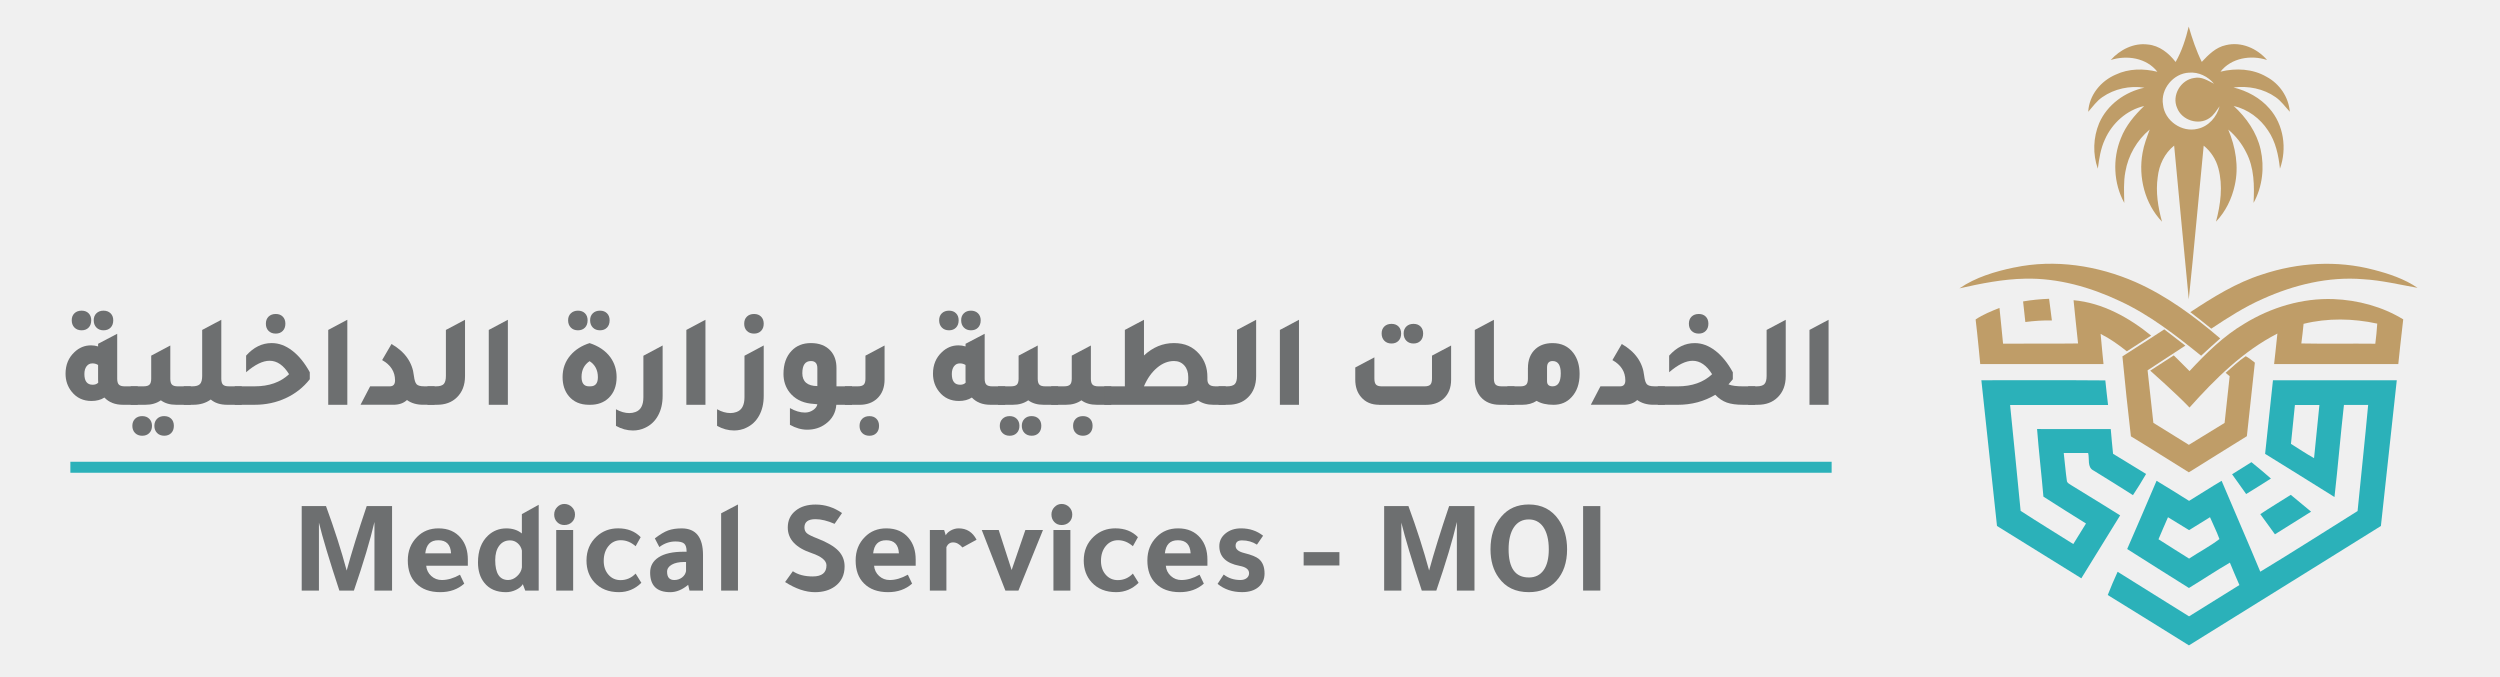
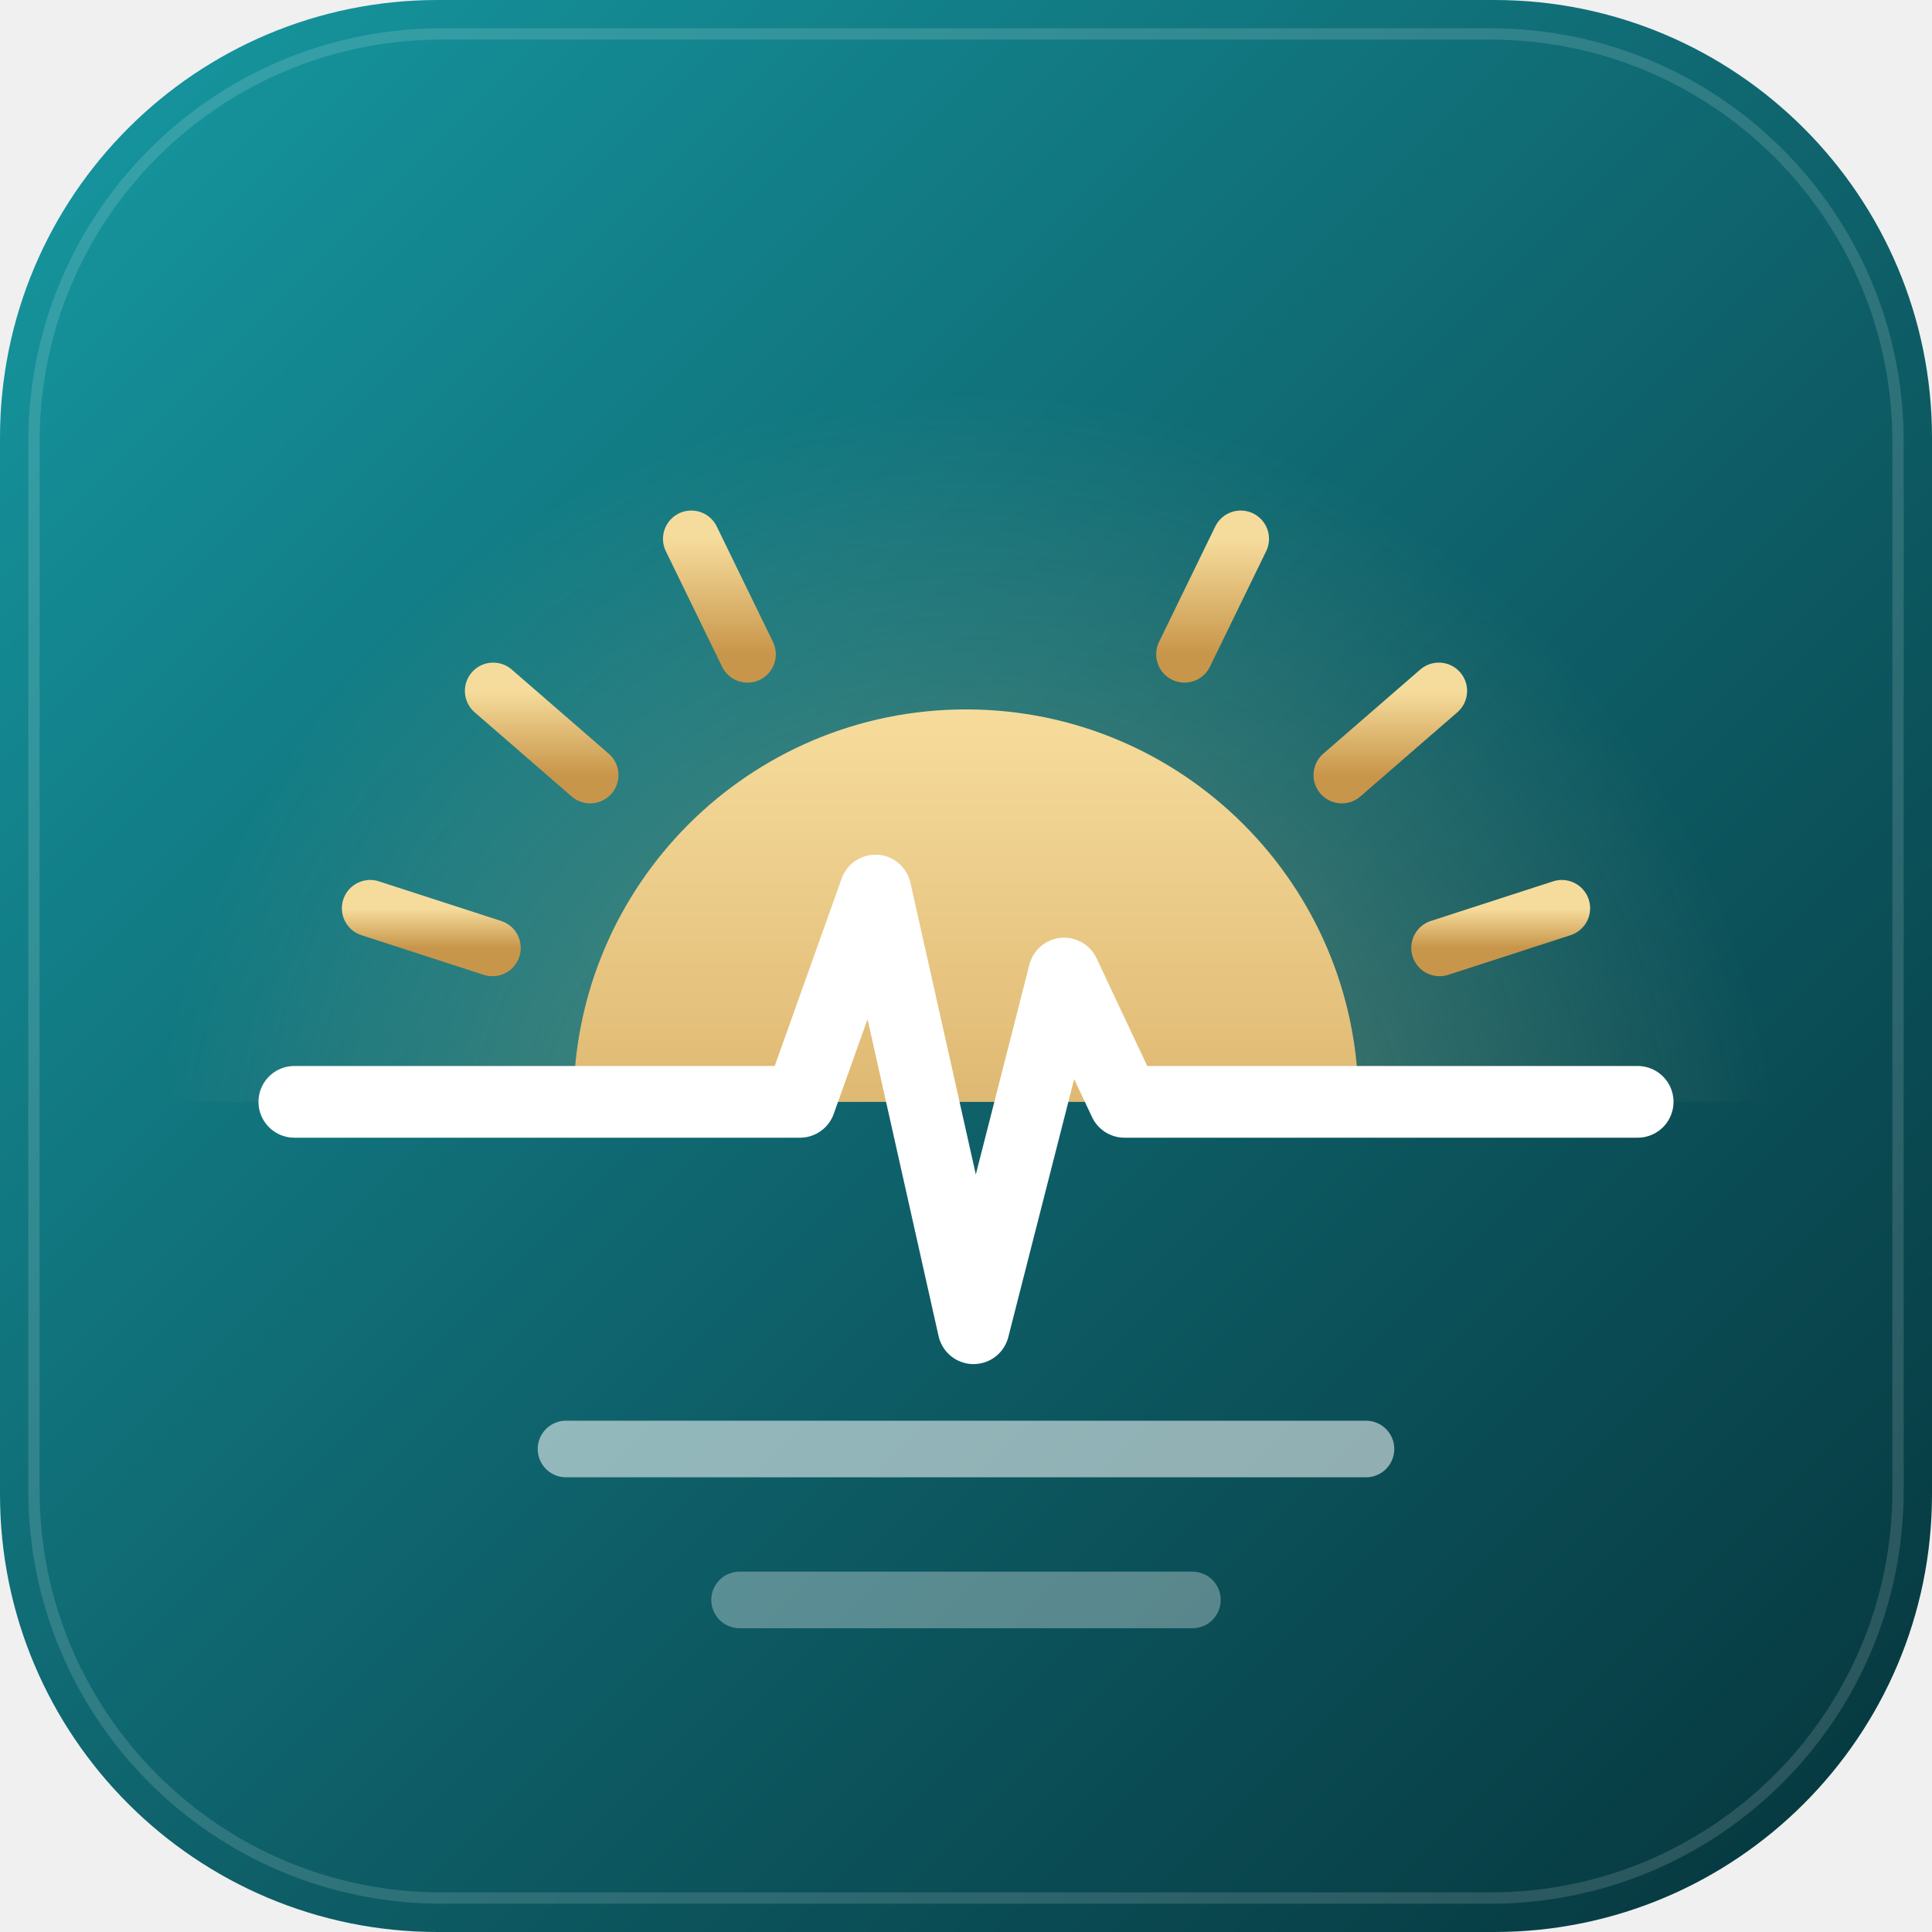
- <svg xmlns="http://www.w3.org/2000/svg" id="Layer_1" data-name="Layer 1" viewBox="0 0 1055 285.36">
+ <svg xmlns="http://www.w3.org/2000/svg" viewBox="0 0 512 512" width="512" height="512">
  <defs>
-     <style>
-       .cls-1 {
-         fill: none;
-       }
- 
-       .cls-2 {
-         fill: #bf9d68;
-       }
- 
-       .cls-3 {
-         fill: #6d6f70;
-       }
- 
-       .cls-4 {
-         clip-path: url(#clippath);
-       }
- 
-       .cls-5 {
-         fill: #2bb1b9;
-       }
-     </style>
-     <clipPath id="clippath">
-       <rect class="cls-1" width="1055" height="285.36" />
+     <linearGradient id="mrBg" x1="0" y1="0" x2="1" y2="1">
+       <stop offset="0" stop-color="#169AA3" />
+       <stop offset=".55" stop-color="#0E5F68" />
+       <stop offset="1" stop-color="#06343B" />
+     </linearGradient>
+     <linearGradient id="mrSun" x1="0" y1="0" x2="0" y2="1">
+       <stop offset="0" stop-color="#F6DC9C" />
+       <stop offset="1" stop-color="#C8964A" />
+     </linearGradient>
+     <radialGradient id="mrGlow" cx=".5" cy=".57" r=".5">
+       <stop offset="0" stop-color="#F6DC9C" stop-opacity=".35" />
+       <stop offset="1" stop-color="#F6DC9C" stop-opacity="0" />
+     </radialGradient>
+     <clipPath id="mrAbove">
+       <rect x="0" y="0" width="512" height="292" />
    </clipPath>
  </defs>
-   <g class="cls-4">
-     <path class="cls-3" d="M52.68,163.03h5.45v7.79h-6.23c-3.3,0-5.92-1.02-7.84-3.06-1.48.97-3.3,1.45-5.45,1.45-3.49,0-6.27-1.3-8.34-3.89-1.74-2.15-2.61-4.69-2.61-7.62,0-3.71,1.24-6.73,3.73-9.07,2-1.93,4.34-2.89,7.01-2.89,1,0,2,.15,3,.45v-1.11l8.06-4.23v18.97c0,1.19.24,2.02.72,2.5.48.48,1.32.72,2.51.72M34.44,139.39c-1.26,0-2.27-.39-3.03-1.17-.76-.78-1.14-1.8-1.14-3.06s.38-2.21,1.14-2.95c.76-.74,1.77-1.11,3.03-1.11s2.21.37,2.95,1.11c.74.74,1.11,1.72,1.11,2.95,0,1.3-.37,2.33-1.11,3.09-.74.76-1.73,1.14-2.95,1.14M41.39,154.02c-.71-.45-1.5-.67-2.39-.67-1.04,0-1.86.41-2.47,1.22-.61.82-.92,1.91-.92,3.28,0,3.01,1.17,4.51,3.5,4.51,1.04,0,1.82-.3,2.34-.89-.04-.3-.06-.74-.06-1.33v-6.12ZM43.67,139.39c-1.22,0-2.22-.39-2.98-1.17-.76-.78-1.14-1.8-1.14-3.06s.38-2.21,1.14-2.95c.76-.74,1.75-1.11,2.98-1.11s2.22.37,2.98,1.11c.76.74,1.14,1.72,1.14,2.95,0,1.3-.37,2.33-1.11,3.09-.74.76-1.74,1.14-3,1.14" />
-     <path class="cls-3" d="M75.1,163.03h5.4v7.79h-6.17c-2.6,0-4.75-.63-6.45-1.89-1.78,1.26-3.95,1.89-6.51,1.89h-6.23v-7.79h5.45c1.19,0,2.02-.24,2.5-.72.48-.48.72-1.32.72-2.5v-9.73l8.06-4.28v14.02c0,1.19.23,2.02.7,2.5.46.48,1.31.72,2.53.72M60.02,175.6c1.22,0,2.22.38,2.98,1.14.76.76,1.14,1.75,1.14,2.98s-.38,2.27-1.14,3.03c-.76.76-1.76,1.14-2.98,1.14s-2.27-.39-3.03-1.17c-.76-.78-1.14-1.78-1.14-3s.38-2.22,1.14-2.98c.76-.76,1.77-1.14,3.03-1.14M69.31,175.6c1.22,0,2.2.37,2.95,1.11.74.74,1.11,1.74,1.11,3s-.37,2.27-1.11,3.03c-.74.76-1.72,1.14-2.95,1.14s-2.27-.39-3.03-1.17c-.76-.78-1.14-1.78-1.14-3s.38-2.22,1.14-2.98c.76-.76,1.77-1.14,3.03-1.14" />
-     <path class="cls-3" d="M96.62,163.03h5.39v7.79h-6.17c-2.86,0-5.16-.74-6.9-2.23-2.04,1.49-4.51,2.23-7.4,2.23h-4v-7.79h3.61c1.56,0,2.64-.32,3.25-.97.61-.65.92-1.79.92-3.42v-19.41l8.07-4.28v24.86c0,1.19.23,2.02.7,2.5.46.48,1.31.72,2.53.72" />
-     <path class="cls-3" d="M99.07,170.82v-7.79h8.4c6.05,0,10.88-1.7,14.52-5.12-2.33-3.78-5.08-5.67-8.23-5.67-2.86,0-6.16,1.61-9.9,4.84v-7.01c3.15-3.52,6.73-5.29,10.74-5.29h.11c2.97,0,5.84,1.07,8.62,3.2,2.78,2.13,5.25,5.17,7.4,9.1v2.95c-2.71,3.45-6.08,6.11-10.12,7.98-4.04,1.87-8.43,2.81-13.18,2.81h-8.34ZM116.37,140.78c-1.26,0-2.27-.38-3.03-1.14-.76-.76-1.14-1.77-1.14-3.03s.38-2.26,1.14-3c.76-.74,1.77-1.11,3.03-1.11s2.21.37,2.95,1.11c.74.74,1.11,1.74,1.11,3s-.37,2.27-1.11,3.03c-.74.76-1.73,1.14-2.95,1.14" />
-     <polygon class="cls-3" points="138.51 170.82 138.51 139.23 146.57 134.94 146.57 170.82 138.51 170.82" />
-     <path class="cls-3" d="M152.14,170.82l4.06-7.79h8.29c1.48,0,2.22-.83,2.22-2.5,0-3.67-1.82-6.53-5.45-8.57l3.95-6.79c5.71,3.3,8.86,7.79,9.46,13.46.22,1.78.6,2.96,1.14,3.53.54.57,1.59.86,3.14.86h4.45v7.79h-4.84c-2.71,0-4.99-.67-6.84-2-1.37,1.33-3.28,2-5.73,2h-13.85Z" />
-     <path class="cls-3" d="M180.39,170.82v-7.79h3.61c1.56,0,2.64-.32,3.25-.97.61-.65.92-1.79.92-3.42v-19.41l8.07-4.28v23.75c0,3.78-1.15,6.79-3.45,9.01-2.12,2.08-4.91,3.11-8.4,3.11h-4Z" />
-     <polygon class="cls-3" points="206.26 170.82 206.26 139.23 214.32 134.94 214.32 170.82 206.26 170.82" />
-     <path class="cls-3" d="M248.53,170.82c-3.64,0-6.47-1.23-8.51-3.67-1.74-2.11-2.61-4.78-2.61-8.01,0-3.6,1.13-6.69,3.39-9.29,2-2.3,4.67-3.99,8.01-5.06,3.86,1.26,6.79,3.26,8.79,6.01,1.74,2.45,2.61,5.23,2.61,8.34,0,3.74-1.13,6.69-3.39,8.84-2,1.89-4.58,2.84-7.73,2.84h-.55ZM243.91,139.39c-1.26,0-2.27-.39-3.03-1.17-.76-.78-1.14-1.8-1.14-3.06s.39-2.21,1.17-2.95c.78-.74,1.78-1.11,3-1.11s2.21.37,2.95,1.11c.74.74,1.11,1.72,1.11,2.95,0,1.3-.37,2.33-1.11,3.09-.74.76-1.73,1.14-2.95,1.14M248.53,163.03h.61c2.11,0,3.17-1.28,3.17-3.84,0-3-1.17-5.27-3.51-6.78-2.26,1.52-3.39,3.74-3.39,6.67,0,2.63,1.04,3.95,3.12,3.95M253.2,139.39c-1.26,0-2.27-.39-3.03-1.17-.76-.78-1.14-1.8-1.14-3.06s.38-2.21,1.14-2.95c.76-.74,1.77-1.11,3.03-1.11s2.2.37,2.95,1.11c.74.74,1.11,1.72,1.11,2.95,0,1.3-.37,2.33-1.11,3.09-.74.76-1.72,1.14-2.95,1.14" />
-     <path class="cls-3" d="M279.63,167.09c0,3.19-.65,5.96-1.95,8.32-1.3,2.35-3.13,4.07-5.51,5.15-1.56.74-3.25,1.11-5.06,1.11-2.45,0-4.84-.65-7.17-1.95v-7.01c1.93,1.07,3.8,1.61,5.62,1.61.93,0,1.78-.15,2.56-.44,2.26-.78,3.39-2.86,3.39-6.23v-17.52l8.12-4.34v21.3Z" />
-     <polygon class="cls-3" points="289.64 170.82 289.64 139.23 297.7 134.94 297.7 170.82 289.64 170.82" />
-     <path class="cls-3" d="M322.29,167.09c0,3.19-.65,5.96-1.95,8.32-1.3,2.35-3.13,4.07-5.51,5.14-1.56.74-3.25,1.11-5.06,1.11-2.45,0-4.84-.65-7.17-1.95v-7.01c1.93,1.08,3.8,1.61,5.62,1.61.93,0,1.78-.15,2.56-.44,2.26-.78,3.39-2.86,3.39-6.23v-17.52l8.12-4.34v21.3ZM318.22,140.78c-1.26,0-2.27-.38-3.03-1.14-.76-.76-1.14-1.77-1.14-3.03s.38-2.26,1.14-3c.76-.74,1.77-1.11,3.03-1.11s2.2.37,2.95,1.11c.74.74,1.12,1.74,1.12,3s-.37,2.27-1.12,3.03c-.74.76-1.72,1.14-2.95,1.14" />
-     <path class="cls-3" d="M359.55,170.82h-6.62c-.26,3.34-1.74,6.01-4.45,8.01-2.22,1.67-4.84,2.5-7.84,2.5-2.41,0-4.84-.68-7.29-2.06v-7.06c2.22,1.26,4.34,1.89,6.34,1.89,1.26,0,2.41-.35,3.45-1.06,1.04-.7,1.63-1.52,1.78-2.45-.82-.04-1.8-.13-2.95-.28-3.71-.48-6.62-2.04-8.73-4.67-1.74-2.22-2.61-4.84-2.61-7.84,0-4.15,1.15-7.41,3.45-9.79,2.04-2.15,4.75-3.23,8.12-3.23,3.56,0,6.32,1.08,8.29,3.23,1.67,1.86,2.5,4.28,2.5,7.29v7.73h6.56v7.79ZM344.92,155.36c0-2-.91-3-2.72-3-2.41,0-3.62,1.72-3.62,5.17s2.11,5.39,6.34,5.39v-7.56Z" />
-     <path class="cls-3" d="M356.55,170.82v-7.79h5.45c1.19,0,2.02-.24,2.5-.72.48-.48.72-1.32.72-2.5v-9.73l8.07-4.28v14.35c0,3.45-1.08,6.16-3.23,8.12-1.89,1.7-4.32,2.56-7.29,2.56h-6.23ZM366.9,183.89c-1.26,0-2.27-.38-3.03-1.14-.76-.76-1.14-1.77-1.14-3.03s.38-2.26,1.14-3c.76-.74,1.77-1.11,3.03-1.11s2.21.37,2.95,1.11c.74.74,1.11,1.74,1.11,3s-.37,2.27-1.11,3.03c-.74.76-1.73,1.14-2.95,1.14" />
-     <path class="cls-3" d="M418.74,163.03h5.45v7.79h-6.23c-3.3,0-5.92-1.02-7.84-3.06-1.48.97-3.3,1.45-5.45,1.45-3.49,0-6.27-1.3-8.34-3.89-1.74-2.15-2.61-4.69-2.61-7.62,0-3.71,1.24-6.73,3.73-9.07,2-1.93,4.34-2.89,7.01-2.89,1,0,2,.15,3,.45v-1.11l8.07-4.23v18.97c0,1.19.24,2.02.72,2.5.48.48,1.32.72,2.51.72M400.49,139.39c-1.26,0-2.27-.39-3.03-1.17-.76-.78-1.14-1.8-1.14-3.06s.38-2.21,1.14-2.95c.76-.74,1.77-1.11,3.03-1.11s2.21.37,2.95,1.11c.74.74,1.11,1.72,1.11,2.95,0,1.3-.37,2.33-1.11,3.09-.74.76-1.73,1.14-2.95,1.14M407.45,154.02c-.7-.45-1.5-.67-2.39-.67-1.04,0-1.86.41-2.47,1.22-.62.82-.92,1.91-.92,3.28,0,3.01,1.17,4.51,3.5,4.51,1.04,0,1.82-.3,2.34-.89-.04-.3-.06-.74-.06-1.33v-6.12ZM409.73,139.39c-1.22,0-2.21-.39-2.98-1.17-.76-.78-1.14-1.8-1.14-3.06s.38-2.21,1.14-2.95c.76-.74,1.75-1.11,2.98-1.11s2.21.37,2.98,1.11c.76.74,1.14,1.72,1.14,2.95,0,1.3-.37,2.33-1.11,3.09s-1.74,1.14-3,1.14" />
-     <path class="cls-3" d="M441.15,163.03h5.39v7.79h-6.17c-2.6,0-4.75-.63-6.45-1.89-1.78,1.26-3.95,1.89-6.51,1.89h-6.23v-7.79h5.45c1.19,0,2.02-.24,2.5-.72.48-.48.72-1.32.72-2.5v-9.73l8.07-4.28v14.02c0,1.19.23,2.02.7,2.5.46.48,1.31.72,2.53.72M426.08,175.6c1.22,0,2.22.38,2.98,1.14.76.76,1.14,1.75,1.14,2.98s-.38,2.27-1.14,3.03c-.76.76-1.76,1.14-2.98,1.14s-2.27-.39-3.03-1.17c-.76-.78-1.14-1.78-1.14-3s.38-2.22,1.14-2.98,1.77-1.14,3.03-1.14M435.37,175.6c1.22,0,2.2.37,2.95,1.11.74.74,1.11,1.74,1.11,3s-.37,2.27-1.11,3.03c-.74.76-1.72,1.14-2.95,1.14s-2.27-.39-3.03-1.17c-.76-.78-1.14-1.78-1.14-3s.38-2.22,1.14-2.98c.76-.76,1.77-1.14,3.03-1.14" />
-     <path class="cls-3" d="M463.57,163.03h5.4v7.79h-6.17c-2.6,0-4.75-.63-6.45-1.89-1.78,1.26-3.95,1.89-6.51,1.89h-6.23v-7.79h5.45c1.19,0,2.02-.24,2.5-.72.48-.48.72-1.32.72-2.5v-9.73l8.07-4.28v14.02c0,1.19.23,2.02.7,2.5.46.48,1.31.72,2.53.72M457.01,175.6c1.22,0,2.2.37,2.95,1.11.74.74,1.11,1.74,1.11,3s-.37,2.27-1.11,3.03c-.74.76-1.72,1.14-2.95,1.14s-2.27-.38-3.03-1.14c-.76-.76-1.14-1.77-1.14-3.03s.38-2.26,1.14-3c.76-.74,1.77-1.11,3.03-1.11" />
-     <path class="cls-3" d="M517.24,163.03v7.79h-5.28c-2.45,0-4.58-.61-6.4-1.84-1.67,1.22-3.76,1.84-6.29,1.84h-33.26v-7.79h8.68v-23.81l8.07-4.28v15.07c3.75-3.49,7.95-5.23,12.63-5.23s8.03,1.56,10.74,4.67c2.26,2.63,3.39,5.84,3.39,9.62v1.06c0,1.93,1.08,2.89,3.23,2.89h4.51ZM499,163.03c1.04,0,1.7-.18,2-.56.3-.37.44-1.24.44-2.61v-.78c0-2-.56-3.62-1.67-4.87-1.11-1.24-2.56-1.86-4.34-1.86-2.52,0-4.91.95-7.17,2.86-2.26,1.91-4.1,4.51-5.51,7.81h16.24Z" />
-     <path class="cls-3" d="M514.24,170.82v-7.79h3.61c1.56,0,2.64-.32,3.25-.97.61-.65.92-1.79.92-3.42v-19.41l8.07-4.28v23.75c0,3.78-1.15,6.79-3.45,9.01-2.12,2.08-4.91,3.11-8.4,3.11h-4Z" />
-     <polygon class="cls-3" points="540.11 170.82 540.11 139.23 548.17 134.94 548.17 170.82 540.11 170.82" />
-     <path class="cls-3" d="M581.99,170.82c-3.23,0-5.77-1.09-7.62-3.28-1.63-1.89-2.45-4.34-2.45-7.34v-5.12l8.07-4.28v8.96c0,1.22.23,2.08.7,2.56.46.48,1.29.72,2.47.72h17.97c1.19,0,2.01-.24,2.47-.72.46-.48.7-1.33.7-2.56v-9.68l8.07-4.28v14.41c0,3.45-1.08,6.14-3.23,8.07-1.89,1.71-4.32,2.56-7.29,2.56h-19.86ZM587.22,144.96c-1.26,0-2.27-.39-3.03-1.17-.76-.78-1.14-1.8-1.14-3.06s.38-2.21,1.14-2.95c.76-.74,1.77-1.11,3.03-1.11s2.21.37,2.95,1.11c.74.74,1.11,1.72,1.11,2.95,0,1.3-.37,2.33-1.11,3.09-.74.76-1.72,1.14-2.95,1.14M596.51,144.96c-1.26,0-2.27-.39-3.03-1.17-.76-.78-1.14-1.8-1.14-3.06s.38-2.21,1.14-2.95c.76-.74,1.77-1.11,3.03-1.11s2.2.37,2.95,1.11c.74.74,1.11,1.72,1.11,2.95,0,1.3-.37,2.33-1.11,3.09s-1.72,1.14-2.95,1.14" />
-     <path class="cls-3" d="M632.88,170.82c-3.41,0-6.08-1.09-8.01-3.28-1.67-1.93-2.51-4.39-2.51-7.4v-20.91l8.07-4.28v24.86c0,1.19.24,2.02.73,2.5.48.48,1.31.72,2.5.72h5.45v7.79h-6.23Z" />
-     <path class="cls-3" d="M644.79,155.3c0-3.41,1.06-6.08,3.17-8.01,1.85-1.67,4.26-2.5,7.23-2.5,3.74,0,6.65,1.37,8.73,4.12,1.78,2.34,2.67,5.3,2.67,8.9,0,4.12-1.13,7.38-3.39,9.79-1.96,2.15-4.51,3.23-7.62,3.23-2.93,0-5.3-.56-7.12-1.67-1.67,1.11-3.71,1.67-6.12,1.67h-6.23v-7.79h5.45c1.19,0,2.02-.24,2.5-.72.48-.48.72-1.32.72-2.5v-4.5ZM652.85,160.86c0,1.45.78,2.17,2.34,2.17,2.3,0,3.45-1.83,3.45-5.5,0-3.45-1.15-5.17-3.45-5.17-1.56,0-2.34.91-2.34,2.72v5.79Z" />
-     <path class="cls-3" d="M671.32,170.82l4.06-7.79h8.29c1.48,0,2.22-.83,2.22-2.5,0-3.67-1.82-6.53-5.45-8.57l3.95-6.79c5.71,3.3,8.86,7.79,9.46,13.46.22,1.78.6,2.96,1.14,3.53.54.57,1.59.86,3.14.86h4.45v7.79h-4.84c-2.71,0-4.99-.67-6.84-2-1.37,1.33-3.28,2-5.73,2h-13.85Z" />
-     <path class="cls-3" d="M735.68,163.03h5.01v7.79h-5.06c-2.85,0-5.16-.31-6.92-.94-1.76-.63-3.38-1.72-4.87-3.28-4.71,2.82-10.01,4.23-15.91,4.23h-8.34v-7.79h8.4c6.05,0,10.88-1.7,14.52-5.12-2.34-3.78-5.08-5.67-8.23-5.67-2.86,0-6.16,1.61-9.9,4.84v-7.01c3.15-3.52,6.73-5.29,10.74-5.29h.11c2.97,0,5.84,1.07,8.62,3.2,2.78,2.13,5.25,5.17,7.4,9.1v2.95c-.63.78-1.24,1.5-1.83,2.17,1.3.56,3.39.83,6.28.83M716.88,140.78c-1.26,0-2.27-.38-3.03-1.14-.76-.76-1.14-1.77-1.14-3.03s.38-2.26,1.14-3c.76-.74,1.77-1.11,3.03-1.11s2.21.37,2.95,1.11c.74.74,1.11,1.74,1.11,3s-.37,2.27-1.11,3.03c-.74.76-1.73,1.14-2.95,1.14" />
-     <path class="cls-3" d="M737.73,170.82v-7.79h3.61c1.56,0,2.64-.32,3.25-.97.61-.65.92-1.79.92-3.42v-19.41l8.07-4.28v23.75c0,3.78-1.15,6.79-3.45,9.01-2.12,2.08-4.91,3.11-8.4,3.11h-4Z" />
-     <polygon class="cls-3" points="763.6 170.82 763.6 139.23 771.66 134.94 771.66 170.82 763.6 170.82" />
-     <path class="cls-3" d="M146.3,240.77c2.1-7.69,4.92-16.76,8.45-27.2h10.7v35.65h-7.43v-28.95c-1.77,7.62-4.66,17.27-8.67,28.95h-6.14c-4.24-12.88-7.11-22.43-8.62-28.67v28.67h-7.27v-35.65h10.25c3.53,9.61,6.44,18.68,8.73,27.2" />
-     <path class="cls-3" d="M197.43,238.74h-17.57c.15,1.73.86,3.16,2.11,4.31,1.26,1.15,2.75,1.72,4.48,1.72,2.44,0,4.99-.75,7.66-2.25l1.8,3.77c-2.7,2.4-6.08,3.6-10.13,3.6-4.36,0-7.76-1.24-10.2-3.72-2.33-2.33-3.49-5.54-3.49-9.63s1.31-7.34,3.94-9.97c2.36-2.4,5.37-3.6,9.01-3.6,4.06,0,7.21,1.37,9.46,4.11,1.95,2.33,2.93,5.35,2.93,9.07v2.59ZM179.47,233.5h10.87c-.19-3.68-1.97-5.52-5.35-5.52s-5.11,1.84-5.52,5.52" />
-     <path class="cls-3" d="M221.65,249.22l-1.02-2.7c-.6.98-1.58,1.78-2.93,2.42-1.35.64-2.74.96-4.17.96-4.02,0-7.08-1.33-9.18-4-1.76-2.21-2.64-5.07-2.64-8.56,0-4.92,1.42-8.71,4.28-11.38,2.14-1.99,4.71-2.98,7.71-2.98,2.59,0,4.77.71,6.53,2.14v-8.17l7.1-3.94v36.21h-5.69ZM220.24,239.47v-7.15c-.26-1.24-.86-2.26-1.77-3.07-.92-.81-2-1.21-3.24-1.21-1.91,0-3.43.75-4.56,2.25-1.13,1.5-1.69,3.53-1.69,6.08,0,5.59,1.82,8.39,5.46,8.39,1.35,0,2.61-.53,3.77-1.61,1.16-1.07,1.84-2.3,2.03-3.69" />
-     <path class="cls-3" d="M233.87,217.11c0-1.2.42-2.24,1.26-3.12.85-.88,1.85-1.32,3.01-1.32,1.24,0,2.3.43,3.18,1.29.89.87,1.33,1.92,1.33,3.15,0,1.31-.42,2.38-1.27,3.21-.85.83-1.92,1.24-3.24,1.24-1.24,0-2.26-.42-3.07-1.27-.81-.84-1.21-1.9-1.21-3.18M241.87,249.22h-7.15v-25.57h7.15v25.57Z" />
-     <path class="cls-3" d="M270.64,245.95c-2.67,2.63-5.82,3.94-9.46,3.94-4.36,0-7.81-1.39-10.36-4.17-2.22-2.44-3.32-5.5-3.32-9.18,0-4.13,1.43-7.51,4.28-10.14,2.48-2.29,5.5-3.44,9.07-3.44,3.94,0,7.11,1.24,9.52,3.72l-2.14,3.83c-1.91-1.69-4-2.54-6.25-2.54-2.1,0-3.83.82-5.18,2.45-1.35,1.63-2.03,3.73-2.03,6.28,0,2.37.67,4.31,2,5.83,1.33,1.52,3.03,2.28,5.1,2.28,2.48,0,4.6-.92,6.36-2.76l2.42,3.89Z" />
-     <path class="cls-3" d="M296.66,249.22h-5.69l-.56-2.42c-2.48,2.06-4.99,3.1-7.55,3.1-5.67,0-8.5-2.76-8.5-8.28,0-2.74,1.18-4.88,3.55-6.42,2.4-1.58,5.95-2.37,10.65-2.37h1.18v-.11c0-1.61-.34-2.72-1.02-3.32-.67-.6-1.89-.9-3.66-.9-2.48,0-4.75.79-6.81,2.36-.68-1.24-1.31-2.46-1.91-3.66,2.14-1.65,4.01-2.77,5.6-3.35,1.6-.58,3.5-.87,5.72-.87,6.01,0,9.01,3.75,9.01,11.26v14.98ZM289.51,237.16h-.85c-2.14,0-3.87.38-5.18,1.13-1.32.75-1.97,1.75-1.97,2.99,0,2.33,1.01,3.49,3.04,3.49,1.24,0,2.33-.36,3.27-1.07.93-.71,1.5-1.61,1.69-2.7v-3.83Z" />
-     <polygon class="cls-3" points="311.42 212.89 311.42 249.22 304.32 249.22 304.32 216.61 311.42 212.89" />
-     <path class="cls-3" d="M355.34,216.5c-.67,1.01-1.73,2.53-3.15,4.56-3-1.31-5.69-1.97-8.05-1.97-3.12,0-4.67,1.17-4.67,3.49,0,1.05.36,1.88,1.07,2.48.71.6,2.2,1.33,4.45,2.19,4.05,1.58,6.98,3.29,8.76,5.13s2.67,4.05,2.67,6.65c0,3.64-1.37,6.46-4.11,8.45-2.25,1.62-5.05,2.42-8.39,2.42-3.94,0-8.15-1.43-12.61-4.28l3.27-4.56c2.18,1.46,4.97,2.2,8.39,2.2,3.87,0,5.8-1.56,5.8-4.67,0-2.03-2.09-3.75-6.25-5.18-6.72-2.25-10.08-5.86-10.08-10.81,0-3,1.13-5.39,3.38-7.15,2.11-1.69,4.9-2.53,8.39-2.53,3.98,0,7.7,1.2,11.15,3.6" />
-     <path class="cls-3" d="M386.43,238.74h-17.57c.15,1.73.86,3.16,2.11,4.31,1.26,1.15,2.75,1.72,4.48,1.72,2.44,0,4.99-.75,7.66-2.25l1.8,3.77c-2.7,2.4-6.08,3.6-10.14,3.6-4.36,0-7.76-1.24-10.2-3.72-2.33-2.33-3.49-5.54-3.49-9.63s1.31-7.34,3.94-9.97c2.36-2.4,5.37-3.6,9.01-3.6,4.06,0,7.21,1.37,9.46,4.11,1.95,2.33,2.93,5.35,2.93,9.07v2.59ZM368.47,233.5h10.87c-.19-3.68-1.97-5.52-5.35-5.52s-5.11,1.84-5.52,5.52" />
-     <path class="cls-3" d="M398.43,223.65l.67,2.25c.38-.79,1.1-1.47,2.17-2.06,1.07-.58,2.17-.87,3.29-.87,3.38,0,5.89,1.6,7.55,4.79l-5.97,3.27c-1.24-1.43-2.55-2.14-3.94-2.14-1.28,0-2.21.66-2.82,1.97v18.36h-6.98v-25.57h6.03Z" />
-     <path class="cls-3" d="M429.79,249.22h-5.52l-9.97-25.57h7.15l5.46,16.9,5.8-16.9h7.43l-1.07,2.65-1.24,3.04c-3.49,8.64-6.18,15.26-8.05,19.88" />
-     <path class="cls-3" d="M443.71,217.11c0-1.2.42-2.24,1.27-3.12.85-.88,1.85-1.32,3.01-1.32,1.24,0,2.3.43,3.18,1.29.88.87,1.33,1.92,1.33,3.15,0,1.31-.42,2.38-1.27,3.21-.85.83-1.92,1.24-3.24,1.24-1.24,0-2.26-.42-3.07-1.27-.81-.84-1.21-1.9-1.21-3.18M451.7,249.22h-7.15v-25.57h7.15v25.57Z" />
-     <path class="cls-3" d="M480.48,245.95c-2.67,2.63-5.82,3.94-9.46,3.94-4.36,0-7.81-1.39-10.36-4.17-2.21-2.44-3.32-5.5-3.32-9.18,0-4.13,1.43-7.51,4.28-10.14,2.48-2.29,5.5-3.44,9.07-3.44,3.94,0,7.11,1.24,9.52,3.72l-2.14,3.83c-1.91-1.69-4-2.54-6.25-2.54-2.1,0-3.83.82-5.18,2.45-1.35,1.63-2.03,3.73-2.03,6.28,0,2.37.67,4.31,2,5.83,1.33,1.52,3.03,2.28,5.1,2.28,2.48,0,4.6-.92,6.36-2.76l2.42,3.89Z" />
-     <path class="cls-3" d="M509.54,238.74h-17.57c.15,1.73.86,3.16,2.11,4.31,1.26,1.15,2.75,1.72,4.48,1.72,2.44,0,4.99-.75,7.66-2.25l1.8,3.77c-2.7,2.4-6.08,3.6-10.14,3.6-4.36,0-7.76-1.24-10.2-3.72-2.33-2.33-3.49-5.54-3.49-9.63s1.31-7.34,3.94-9.97c2.36-2.4,5.37-3.6,9.01-3.6,4.05,0,7.21,1.37,9.46,4.11,1.95,2.33,2.93,5.35,2.93,9.07v2.59ZM491.57,233.5h10.87c-.19-3.68-1.97-5.52-5.35-5.52s-5.1,1.84-5.52,5.52" />
-     <path class="cls-3" d="M530.43,229.84c-1.84-1.2-3.94-1.8-6.31-1.8-1.8,0-2.7.77-2.7,2.31,0,1.43,1.22,2.44,3.66,3.04,3.04.75,5.1,1.59,6.2,2.53,1.58,1.35,2.36,3.38,2.36,6.08,0,2.4-.85,4.32-2.56,5.74-1.71,1.43-4.01,2.14-6.9,2.14-4.09,0-7.54-1.16-10.36-3.49l2.59-3.94c1.95,1.54,4.3,2.31,7.04,2.31,1.09,0,1.97-.26,2.65-.79.67-.53,1.01-1.22,1.01-2.08,0-1.58-1.33-2.61-4-3.1-5.71-1.09-8.56-3.87-8.56-8.33,0-2.14.87-3.92,2.62-5.35,1.75-1.43,3.93-2.14,6.56-2.14,3.57,0,6.66,1.03,9.29,3.1l-2.59,3.77Z" />
-     <rect class="cls-3" x="550.14" y="233" width="15.09" height="5.63" />
-     <path class="cls-3" d="M603.08,240.77c2.1-7.69,4.92-16.76,8.45-27.2h10.7v35.65h-7.43v-28.95c-1.77,7.62-4.66,17.27-8.67,28.95h-6.14c-4.24-12.88-7.11-22.43-8.62-28.67v28.67h-7.26v-35.65h10.25c3.53,9.61,6.44,18.68,8.73,27.2" />
-     <path class="cls-3" d="M645.15,212.89c5.48,0,9.7,2.18,12.67,6.53,2.33,3.42,3.49,7.55,3.49,12.39,0,5.56-1.52,10.01-4.56,13.35-2.89,3.15-6.76,4.73-11.6,4.73-5.56,0-9.78-2.03-12.67-6.08-2.33-3.19-3.49-7.19-3.49-12,0-5.63,1.52-10.23,4.56-13.8,2.89-3.42,6.76-5.12,11.6-5.12M645.15,243.7c2.7,0,4.79-1.02,6.25-3.07,1.46-2.05,2.19-4.98,2.19-8.81,0-4.09-.81-7.28-2.42-9.58-1.5-2.03-3.51-3.04-6.03-3.04-2.7,0-4.8,1.11-6.28,3.32-1.48,2.22-2.23,5.31-2.23,9.29,0,7.92,2.84,11.88,8.51,11.88" />
-     <rect class="cls-3" x="668.07" y="213.57" width="7.27" height="35.65" />
-     <rect class="cls-5" x="29.7" y="194.86" width="743.25" height="4.64" />
-     <path class="cls-2" d="M912.8,44.18c.65,6.79,7.97,11.84,14.56,10.18,4.67-1,8.12-5,9.31-9.51-1.3,1.77-2.43,3.76-4.3,5-4.62,3.21-11.68.88-13.65-4.34-2.33-5.29,1.59-11.89,7.26-12.61,3.04-.68,5.75,1.13,8.33,2.44-2.55-3.08-6.49-5.03-10.54-4.68-6.61.3-12.11,6.95-10.97,13.52M923.63,11.21c1.49,5.1,3.17,10.14,5.52,14.91,2.82-3.03,5.93-6.17,10.14-7.06,6.45-1.61,13.21,1.35,17.41,6.26-6.79-2.23-15.06-.92-19.66,4.92,6.48-1.58,13.6-1.26,19.45,2.17,5.46,2.91,9.32,8.54,9.81,14.75-1.95-2.1-3.61-4.51-5.99-6.16-5.11-3.61-11.64-4.86-17.79-4.09,5.78,1.42,11.26,4.36,15.19,8.9,6.02,6.77,7.47,16.95,4.43,25.38-.6-5.63-1.78-11.39-5.04-16.14-3.32-5.08-8.54-8.96-14.48-10.33,5.36,4.93,9.74,11.18,11.36,18.37,1.69,7.53.79,15.74-2.98,22.53.37-7.21.33-14.79-3.12-21.34-1.83-3.68-4.41-6.96-7.56-9.6,3.1,7.38,4.54,15.62,2.75,23.52-1.24,5.68-3.88,11.11-7.91,15.33,1.92-7.29,2.98-15.08,1-22.48-.99-3.76-3.18-7.15-6.2-9.59-2.15,21.61-4.02,43.25-6.3,64.85-2.13-21.62-4.08-43.25-6.17-64.87-4.05,3.23-6.38,8.19-6.93,13.28-.92,6.33.12,12.72,1.8,18.83-7.26-7.59-10.06-18.82-8.2-29.04.56-3.4,1.85-6.62,3.02-9.85-5.4,4.48-9.1,10.93-10.28,17.85-.82,4.33-.54,8.74-.45,13.11-4.54-8.25-5.01-18.57-1.44-27.27,2.05-5.31,5.76-9.72,9.82-13.61-7.39,1.69-13.52,7.26-16.56,14.11-1.82,3.88-2.44,8.15-2.99,12.34-2.2-6.17-1.96-13.18.57-19.22,3.36-7.77,10.92-13.24,19.1-14.96-6.14-.95-12.67.43-17.79,4-2.39,1.63-4.04,4.03-5.93,6.17.35-6.99,5.32-13.04,11.64-15.71,5.47-2.58,11.75-2.61,17.55-1.18-4.6-5.89-12.87-7.13-19.69-4.97,3.9-4.36,9.71-7.32,15.67-6.54,4.84.43,8.84,3.64,11.71,7.37,2.65-4.62,4.28-9.74,5.52-14.91" />
-     <path class="cls-2" d="M850.05,112.88c17.15-3.61,35.21-.82,51.15,6.16,13.17,5.81,24.83,14.49,35.73,23.78-2.69,2.43-5.43,4.8-8.06,7.29-10.72-8.65-21.7-17.23-34.27-23.05-12.44-5.87-26.09-9.76-39.94-9.46-9.39.17-18.64,2.03-27.78,4.09,6.89-4.72,15.07-7.13,23.17-8.83" />
-     <path class="cls-2" d="M954.74,115.79c15.04-5.01,31.49-6.01,46.88-1.96,6.48,1.67,13.01,3.83,18.59,7.64-7.64-1.35-15.21-3.19-22.97-3.64-14.59-1.21-29.18,2.36-42.42,8.33-7.66,3.38-14.72,7.91-21.67,12.54-2.87-2.42-5.88-4.68-8.84-6.98,9.57-6.3,19.42-12.46,30.43-15.93" />
-     <path class="cls-2" d="M853.74,127.2c3.63-.62,7.29-.98,10.98-1.11.4,3.05.8,6.11,1.18,9.16-3.75-.12-7.49.17-11.21.64-.33-2.89-.65-5.8-.95-8.69" />
-     <path class="cls-2" d="M972.11,136.66c-.27,2.76-.58,5.52-.95,8.28,10.41.21,20.82-.01,31.22.11.37-2.82.63-5.64.82-8.48-10.21-2.22-20.91-2.43-31.09.09M947.12,136.6c11.25-6.89,24.42-10.88,37.67-10.38,10.27.42,20.56,3.16,29.37,8.55-.78,6.28-2.08,18.87-2.08,18.87h-52.41s.97-8.59,1.39-12.88c-14.55,7.47-26.29,19.16-37.09,31.22-5.21-5.52-16.57-15.57-16.57-15.57l9.93-6.43s4.47,4.38,6.65,6.62c6.95-7.48,14.3-14.78,23.15-20" />
-     <path class="cls-2" d="M875.05,126.69c12.24,1.1,23.36,7.31,32.75,14.93-3.4,2.25-6.87,4.39-10.27,6.64-3.46-2.77-7.09-5.36-11.07-7.35.36,4.22,1.22,12.73,1.22,12.73h-52.02s-1.18-12.68-1.95-18.83c3.11-2.08,6.6-3.5,10.07-4.86.56,5.02.98,10.05,1.51,15.07,10.55-.07,21.1.07,31.65-.08-.71-6.08-1.24-12.18-1.9-18.26" />
-     <path class="cls-2" d="M895.66,150.38c5.94-3.72,17.66-11.39,17.66-11.39l8.89,6.86s-10.62,6.95-15.93,10.42c.82,7.4,1.6,14.78,2.44,22.17,4.99,3.09,9.98,6.2,14.98,9.28,5.03-3.07,10.04-6.19,15.08-9.25.76-6.57,1.38-13.15,2.14-19.72-.42-.35-1.27-1.05-1.7-1.4,2.77-2.41,5.41-4.99,8.48-7.03,1.4.74,2.61,1.75,3.85,2.71-1.18,10.34-2.19,20.7-3.37,31.04-8.2,5.04-16.33,10.18-24.49,15.25-8.18-5.02-16.24-10.23-24.45-15.19-1.3-11.24-2.52-22.49-3.58-33.75" />
-     <path class="cls-5" d="M836.12,160.46c17.44.04,34.89-.09,52.33.07.33,3.46.76,6.92,1.15,10.37-13.78.01-27.57,0-41.34,0,1.45,14.9,3.04,29.79,4.44,44.68,7.34,4.78,14.83,9.34,22.23,14.01,1.8-2.89,3.61-5.76,5.36-8.67-5.99-3.78-12.04-7.47-17.97-11.34-.81-9.52-1.95-19.01-2.68-28.53,10.37.06,20.73,0,31.1.03.32,3.47.58,6.95.97,10.42,4.68,2.78,9.26,5.72,13.94,8.51-1.74,3.05-3.62,6.01-5.54,8.94-5.52-3.55-11.12-6.97-16.7-10.43-2.68-1.33-1.59-4.93-2.21-7.35-3.44-.03-6.87-.02-10.3,0,.47,3.82.74,7.68,1.29,11.5,0,1.22,1.3,1.61,2.1,2.22,6.85,4.13,20.41,12.6,20.41,12.6l-16.38,26.55-35.59-22.08s-4.41-41.41-6.6-61.52" />
-     <path class="cls-5" d="M910.88,227.57c4.27,2.77,8.62,5.42,12.92,8.16,4.22-2.81,8.8-5.16,12.8-8.25-1.13-3.16-2.68-6.14-3.98-9.22-2.95,1.82-5.88,3.66-8.82,5.46-2.97-1.83-5.93-3.65-8.91-5.45-1.38,3.08-2.67,6.2-4.01,9.3M968.45,170.93c-.57,5.46-1.11,10.92-1.67,16.38,3.24,2.03,6.42,4.16,9.75,6.03.75-7.47,1.51-14.94,2.26-22.42-3.45-.01-6.9-.01-10.33,0M959.2,160.47h52.24s-6.7,61.5-6.7,61.5c0,0-53.98,33.65-81.01,50.38-11.43-7.07-22.79-14.24-34.26-21.25,1.27-3.32,2.71-6.58,4.17-9.81,10.03,6.31,20.1,12.52,30.14,18.81,7.1-4.38,14.16-8.81,21.25-13.22-1.35-3.14-2.75-6.27-4.02-9.45-5.85,3.41-11.49,7.18-17.28,10.7-8.68-5.48-17.41-10.9-26.06-16.44,4.15-9.59,8.33-19.17,12.4-28.8,4.63,2.73,9.15,5.66,13.72,8.48,4.6-2.79,9.1-5.74,13.73-8.47,5.4,12.81,10.99,25.52,16.32,38.36,13.79-8.35,27.38-17.05,41.06-25.6,1.45-14.93,3.1-29.84,4.46-44.77-3.41.03-6.81.04-10.22,0-1.45,12.94-2.52,25.92-3.99,38.85-9.72-6.12-19.52-12.14-29.27-18.21,1.08-10.36,2.21-20.71,3.31-31.06" />
-     <path class="cls-5" d="M941.94,200.14c2.7-1.74,5.45-3.4,8.16-5.11,2.79,2.25,5.54,4.54,8.23,6.91-3.45,2.24-6.96,4.38-10.45,6.54-1.98-2.79-3.94-5.58-5.94-8.34" />
-     <path class="cls-5" d="M953.84,216.97c4.22-2.82,8.58-5.42,12.87-8.15,2.87,2.34,5.72,4.72,8.57,7.1-5.08,3.2-10.17,6.37-15.26,9.56-2.08-2.82-4.08-5.71-6.18-8.51" />
+   <rect width="512" height="512" rx="116" fill="url(#mrBg)" />
+   <rect x="9" y="9" width="494" height="494" rx="108" fill="none" stroke="#FFFFFF" stroke-opacity=".14" stroke-width="3" />
+   <circle cx="256" cy="292" r="220" fill="url(#mrGlow)" clip-path="url(#mrAbove)" />
+   <g stroke="url(#mrSun)" stroke-width="15" stroke-linecap="round">
+     <line x1="130.5" y1="251.2" x2="98.1" y2="240.7" />
+     <line x1="156.4" y1="205.4" x2="130.7" y2="183.1" />
+     <line x1="198.1" y1="173.4" x2="183.2" y2="142.8" />
+     <line x1="256.0" y1="160.0" x2="256.0" y2="126.0" />
+     <line x1="313.9" y1="173.4" x2="328.8" y2="142.8" />
+     <line x1="355.6" y1="205.4" x2="381.3" y2="183.1" />
+     <line x1="381.5" y1="251.2" x2="413.9" y2="240.7" />
+   </g>
+   <circle cx="256" cy="292" r="104" fill="url(#mrSun)" clip-path="url(#mrAbove)" />
+   <path d="M78 292 H190 L212 292 L232 236 L258 352 L282 258 L298 292 H434" fill="none" stroke="#FFFFFF" stroke-width="19" stroke-linecap="round" stroke-linejoin="round" />
+   <g stroke="#FFFFFF" stroke-linecap="round" stroke-width="15">
+     <line x1="150" y1="384" x2="362" y2="384" stroke-opacity=".55" />
+     <line x1="196" y1="424" x2="316" y2="424" stroke-opacity=".32" />
  </g>
</svg>
